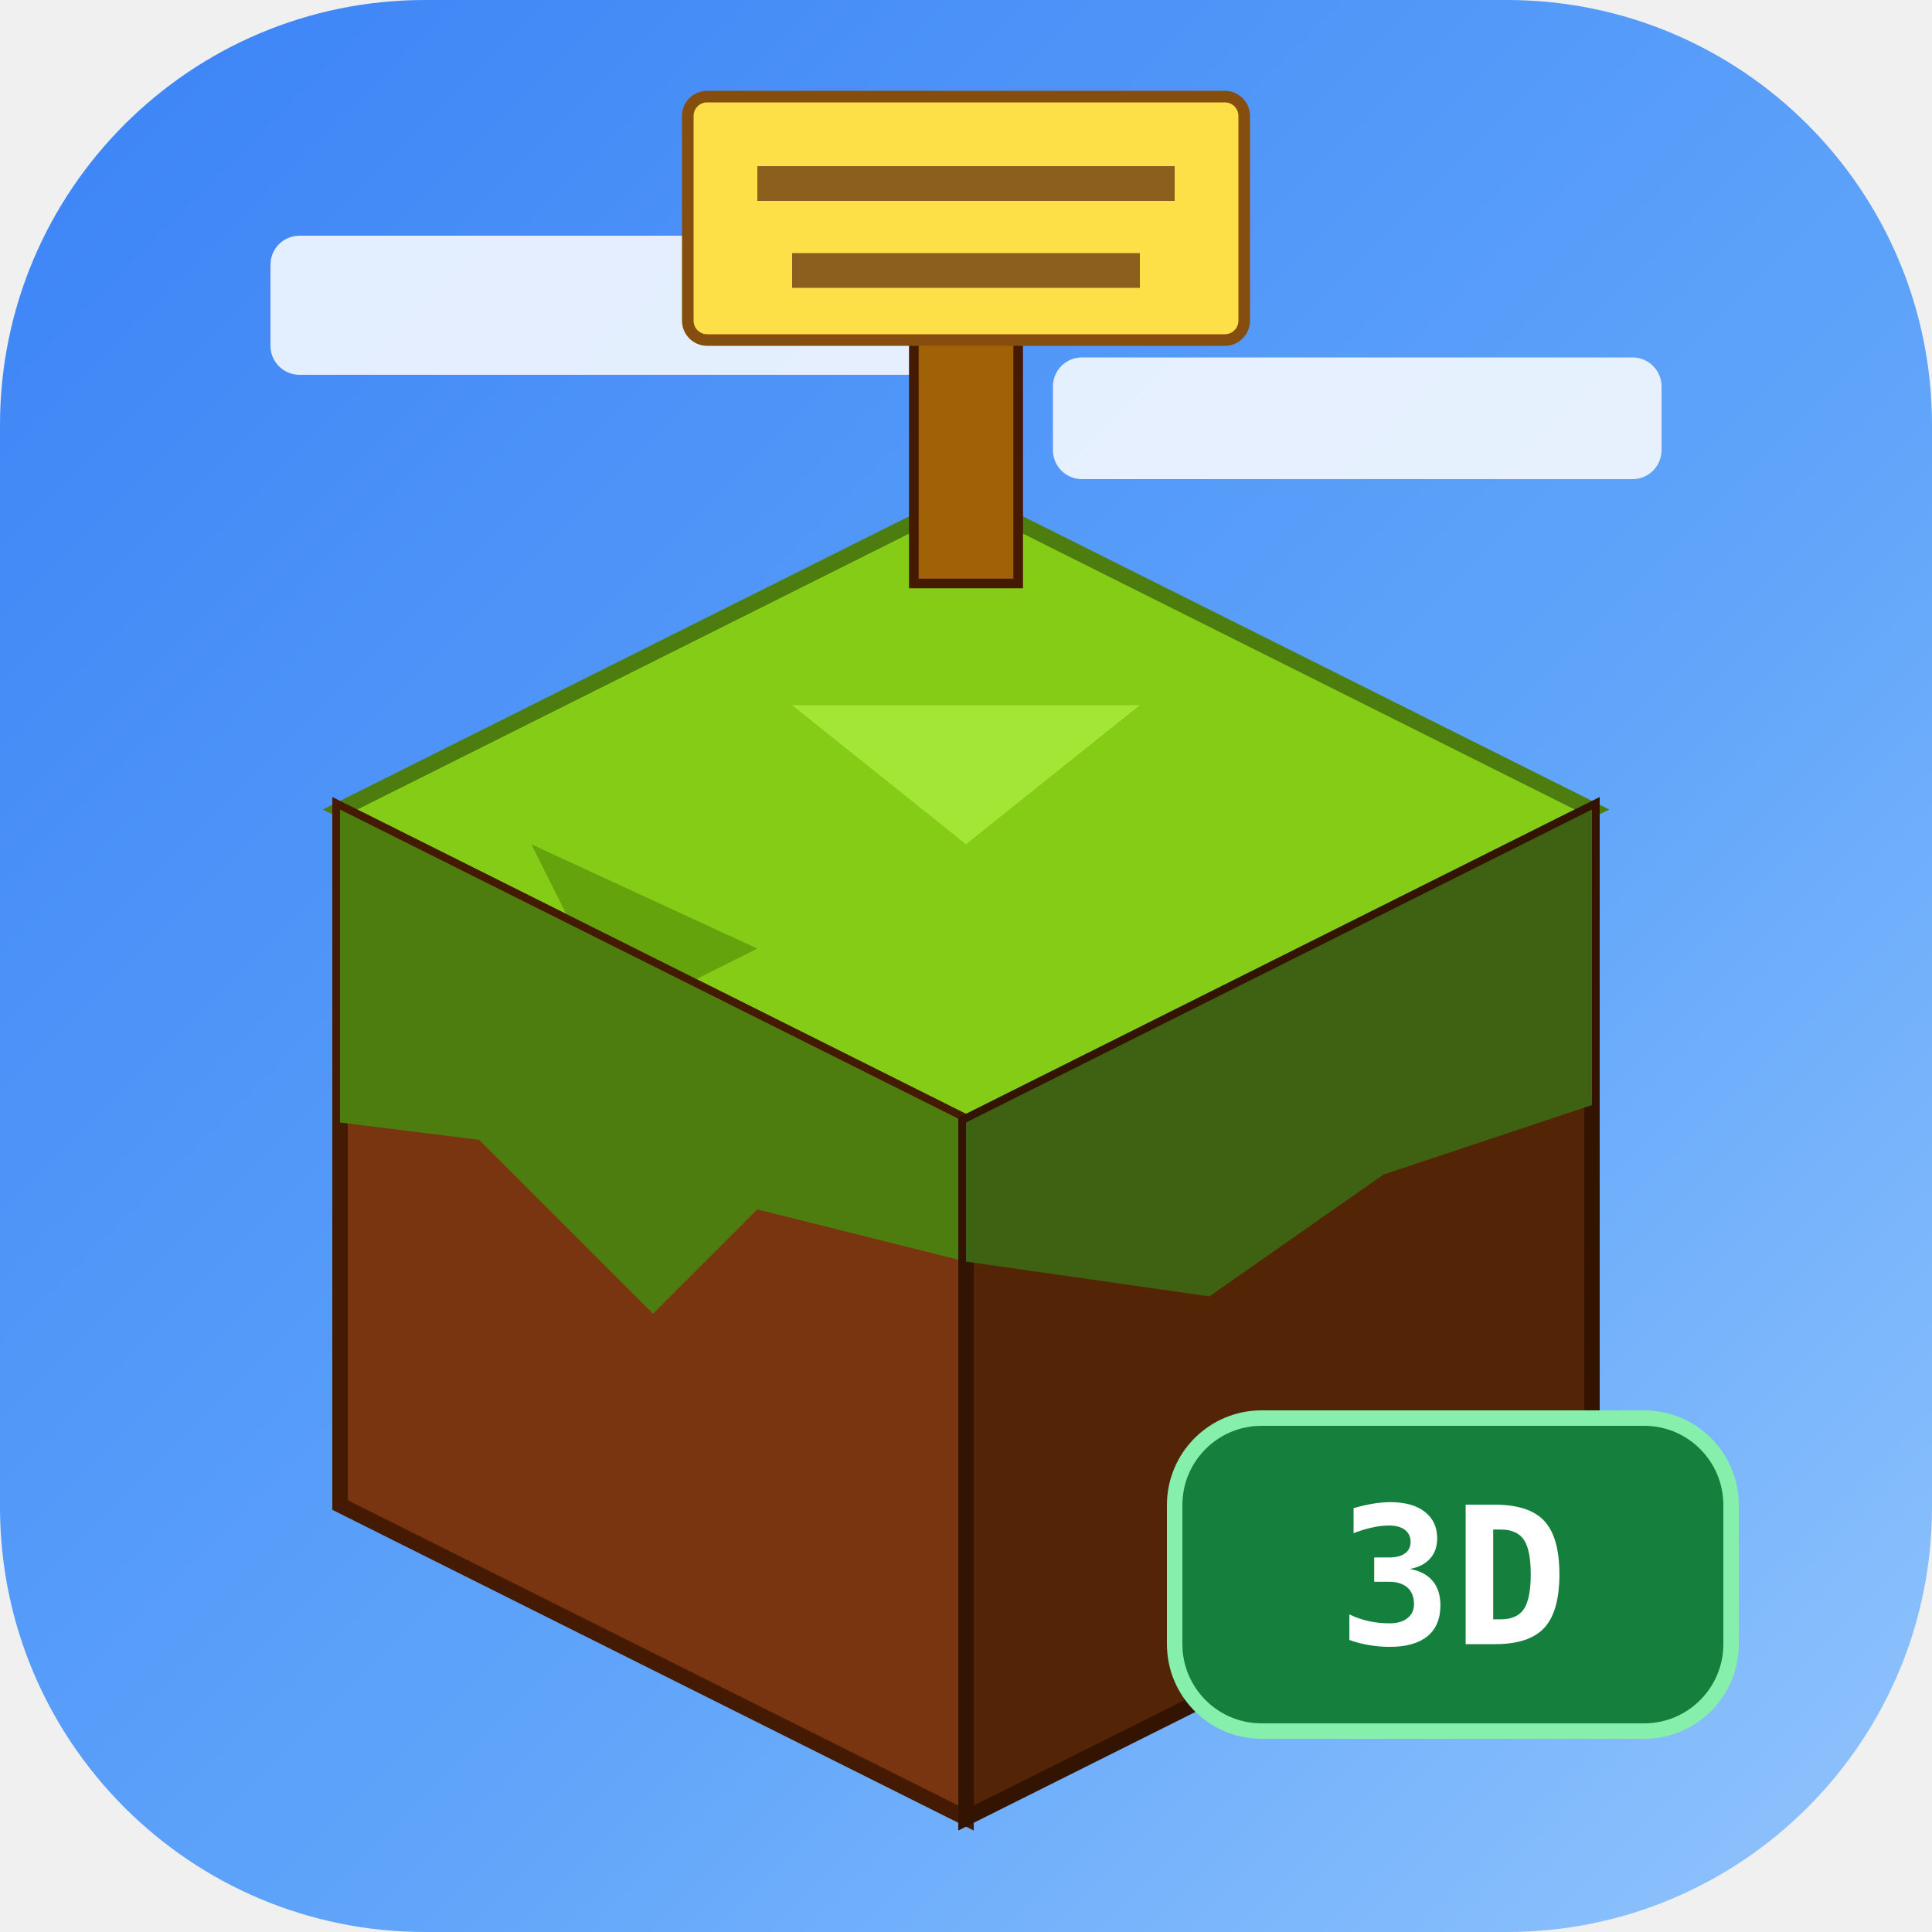
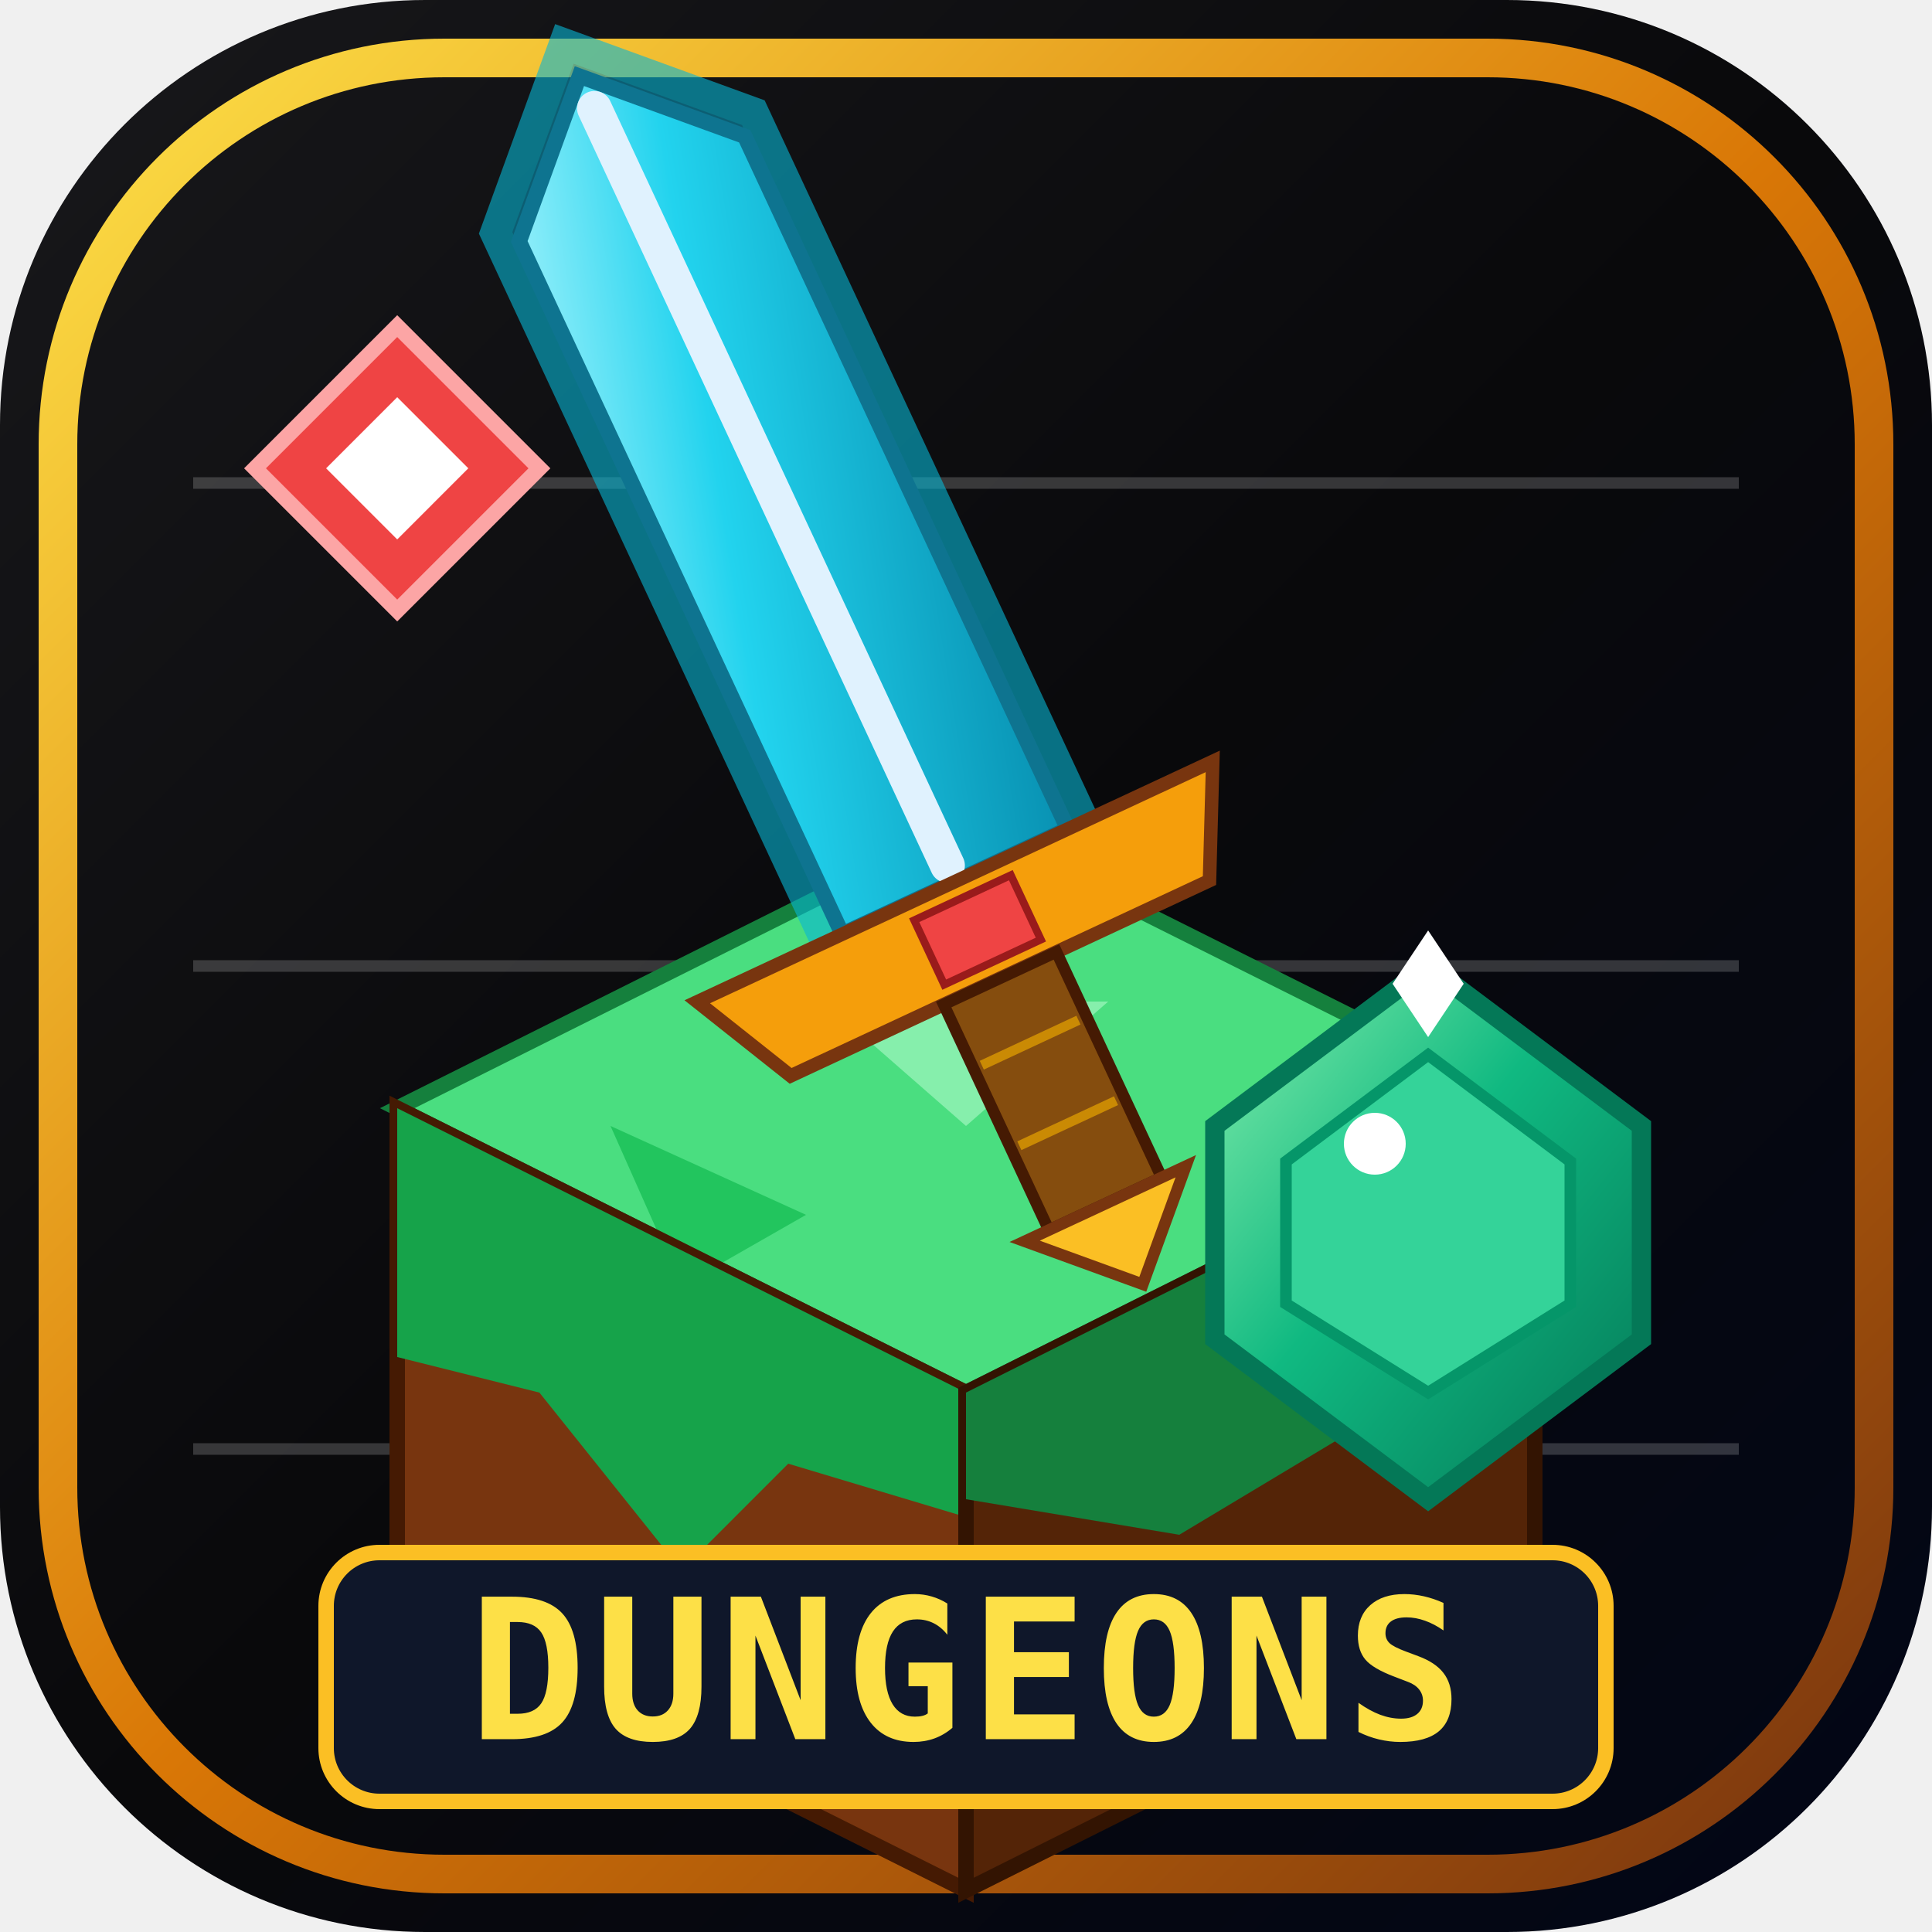
<svg xmlns="http://www.w3.org/2000/svg" width="512" height="512" viewBox="0 0 512 512">
  <defs>
    <linearGradient id="bgGrad" x1="0%" y1="0%" x2="100%" y2="100%">
-       <stop offset="0%" stop-color="#3b82f6" />
-       <stop offset="60%" stop-color="#60a5fa" />
-       <stop offset="100%" stop-color="#93c5fd" />
+       <stop offset="0%" stop-color="#18181b" />
+       <stop offset="50%" stop-color="#09090b" />
+       <stop offset="100%" stop-color="#020617" />
    </linearGradient>
-     <linearGradient id="grassGrad" x1="0%" y1="0%" x2="0%" y2="100%">
-       <stop offset="0%" stop-color="#65a30d" />
-       <stop offset="100%" stop-color="#4d7c0f" />
+     <linearGradient id="goldBorder" x1="0%" y1="0%" x2="100%" y2="100%">
+       <stop offset="0%" stop-color="#fde047" />
+       <stop offset="50%" stop-color="#d97706" />
+       <stop offset="100%" stop-color="#78350f" />
    </linearGradient>
-     <linearGradient id="dirtGrad" x1="0%" y1="0%" x2="0%" y2="100%">
-       <stop offset="0%" stop-color="#854d0e" />
-       <stop offset="100%" stop-color="#713f12" />
+     <linearGradient id="diamondBlade" x1="0%" y1="0%" x2="100%" y2="100%">
+       <stop offset="0%" stop-color="#a5f3fc" />
+       <stop offset="40%" stop-color="#22d3ee" />
+       <stop offset="100%" stop-color="#0891b2" />
+     </linearGradient>
+     <linearGradient id="emeraldGrad" x1="0%" y1="0%" x2="100%" y2="100%">
+       <stop offset="0%" stop-color="#86efac" />
+       <stop offset="45%" stop-color="#10b981" />
+       <stop offset="100%" stop-color="#047857" />
    </linearGradient>
  </defs>
  <rect width="512" height="512" rx="112.64" fill="url(#bgGrad)" />
-   <rect x="71.68" y="62.464" width="184.32" height="36.864" fill="#ffffff" opacity="0.85" rx="7.68" />
-   <rect x="279.04" y="94.72" width="161.28" height="32.256" fill="#ffffff" opacity="0.85" rx="7.68" />
-   <g transform="translate(256, 279.04)">
-     <polygon points="0,-147.456 165.888,-64.512 0,18.432 -165.888,-64.512" fill="#84cc16" stroke="#4d7c0f" stroke-width="4.096" />
-     <polygon points="-46.08,-92.16 46.08,-92.16 0,-55.296" fill="#a3e635" />
-     <polygon points="-115.2,-55.296 -55.296,-27.648 -92.16,-9.216" fill="#65a30d" />
-     <polygon points="-165.888,-64.512 0,18.432 0,202.752 -165.888,119.808" fill="#78350f" stroke="#451a03" stroke-width="4.096" />
-     <polygon points="-165.888,-64.512 0,18.432 0,55.296 -55.296,41.472 -82.944,69.12 -129.024,23.04 -165.888,18.432" fill="#4d7c0f" />
-     <polygon points="0,18.432 165.888,-64.512 165.888,119.808 0,202.752" fill="#542407" stroke="#331402" stroke-width="4.096" />
-     <polygon points="0,18.432 165.888,-64.512 165.888,13.824 110.592,32.256 64.512,64.512 0,55.296" fill="#3f6212" />
-     <rect x="-13.824" y="-207.36" width="27.648" height="82.944" fill="#a16207" stroke="#451a03" stroke-width="2.56" />
-     <rect x="-73.728" y="-253.44" width="147.456" height="64.512" fill="#fde047" stroke="#854d0e" stroke-width="3.072" rx="5.12" />
-     <rect x="-55.296" y="-235.008" width="110.592" height="9.216" fill="#713f12" opacity="0.8" />
-     <rect x="-46.08" y="-211.968" width="92.16" height="9.216" fill="#713f12" opacity="0.8" />
+   <rect x="15.36" y="15.36" width="481.28" height="481.28" rx="102.4" fill="none" stroke="url(#goldBorder)" stroke-width="10.24" />
+   <g opacity="0.18">
+     <line x1="51.2" y1="128" x2="460.8" y2="128" stroke="#ffffff" stroke-width="3.072" />
+     <line x1="51.2" y1="256" x2="460.8" y2="256" stroke="#ffffff" stroke-width="3.072" />
+     <line x1="51.2" y1="384" x2="460.8" y2="384" stroke="#ffffff" stroke-width="3.072" />
  </g>
-   <rect x="311.296" y="375.808" width="147.456" height="82.944" rx="23.04" fill="#15803d" stroke="#86efac" stroke-width="4.096" />
-   <text x="385.024" y="435.712" fill="#ffffff" font-family="monospace, sans-serif" font-weight="900" font-size="50.688" text-anchor="middle">3D</text>
+   <g transform="translate(256, 331.3664)">
+     <polygon points="0,-113.05 150.733,-37.683 0,37.683 -150.733,-37.683" fill="#4ade80" stroke="#15803d" stroke-width="4.096" />
+     <polygon points="-37.683,-65.946 37.683,-65.946 0,-32.973" fill="#86efac" />
+     <polygon points="-94.208,-32.973 -42.394,-9.421 -75.366,9.421" fill="#22c55e" />
+     <polygon points="-150.733,-37.683 0,37.683 0,169.574 -150.733,94.208" fill="#78350f" stroke="#451a03" stroke-width="4.096" />
+     <polygon points="-150.733,-37.683 0,37.683 0,70.656 -47.104,56.525 -75.366,84.787 -113.05,37.683 -150.733,28.262" fill="#16a34a" />
+     <polygon points="0,37.683 150.733,-37.683 150.733,94.208 0,169.574" fill="#542407" stroke="#331402" stroke-width="4.096" />
+     <polygon points="0,37.683 150.733,-37.683 150.733,23.552 103.629,47.104 56.525,75.366 0,65.946" fill="#15803d" />
+   </g>
+   <g transform="translate(237.1584, 199.4752) rotate(-25)">
+     <polygon points="0,-207.258 37.683,-169.574 37.683,37.683 -37.683,37.683 -37.683,-169.574" fill="#0891b2" stroke="#06b6d4" stroke-width="8.192" opacity="0.6" />
+     <polygon points="0,-197.837 32.973,-164.864 32.973,37.683 -32.973,37.683 -32.973,-164.864" fill="url(#diamondBlade)" stroke="#0e7490" stroke-width="4.096" />
+     <line x1="0" y1="-188.416" x2="0" y2="32.973" stroke="#e0f2fe" stroke-width="9.216" stroke-linecap="round" />
+     <polygon points="-75.366,37.683 75.366,37.683 61.235,65.946 -61.235,65.946" fill="#f59e0b" stroke="#78350f" stroke-width="3.584" />
+     <rect x="-14.131" y="42.394" width="28.262" height="18.842" fill="#ef4444" stroke="#991b1b" stroke-width="2.048" />
+     <rect x="-16.486" y="65.946" width="32.973" height="65.946" fill="#854d0e" stroke="#451a03" stroke-width="3.072" />
+     <line x1="-14.131" y1="84.787" x2="14.131" y2="84.787" stroke="#ca8a04" stroke-width="2.56" />
+     <line x1="-14.131" y1="108.339" x2="14.131" y2="108.339" stroke="#ca8a04" stroke-width="2.56" />
+     <polygon points="0,155.443 23.552,131.891 -23.552,131.891" fill="#fbbf24" stroke="#78350f" stroke-width="3.072" />
+   </g>
+   <g transform="translate(378.4704, 321.9456)">
+     <polygon points="0,-65.946 56.525,-23.552 56.525,32.973 0,75.366 -56.525,32.973 -56.525,-23.552" fill="url(#emeraldGrad)" stroke="#047857" stroke-width="5.12" />
+     <polygon points="0,-42.394 37.683,-14.131 37.683,23.552 0,47.104 -37.683,23.552 -37.683,-14.131" fill="#34d399" stroke="#059669" stroke-width="3.072" />
+     <circle cx="-14.131" cy="-18.842" r="8.192" fill="#ffffff" />
+     <polygon points="0,-75.366 9.421,-61.235 0,-47.104 -9.421,-61.235" fill="#ffffff" />
+   </g>
+   <g transform="translate(105.2672, 124.1088)">
+     <polygon points="0,-37.683 37.683,0 0,37.683 -37.683,0" fill="#ef4444" stroke="#fca5a5" stroke-width="4.096" />
+     <polygon points="0,-18.842 18.842,0 0,18.842 -18.842,0" fill="#ffffff" />
+   </g>
+   <g transform="translate(256, 444.416)">
+     <rect x="-169.574" y="-32.973" width="339.149" height="65.946" rx="14.131" fill="#0f172a" stroke="#fbbf24" stroke-width="4.096" />
+     <text x="0" y="16.486" fill="#fde047" font-family="'VT323', monospace, sans-serif" font-weight="900" font-size="51.814" text-anchor="middle" letter-spacing="2">
+         DUNGEONS
+       </text>
+   </g>
</svg>
